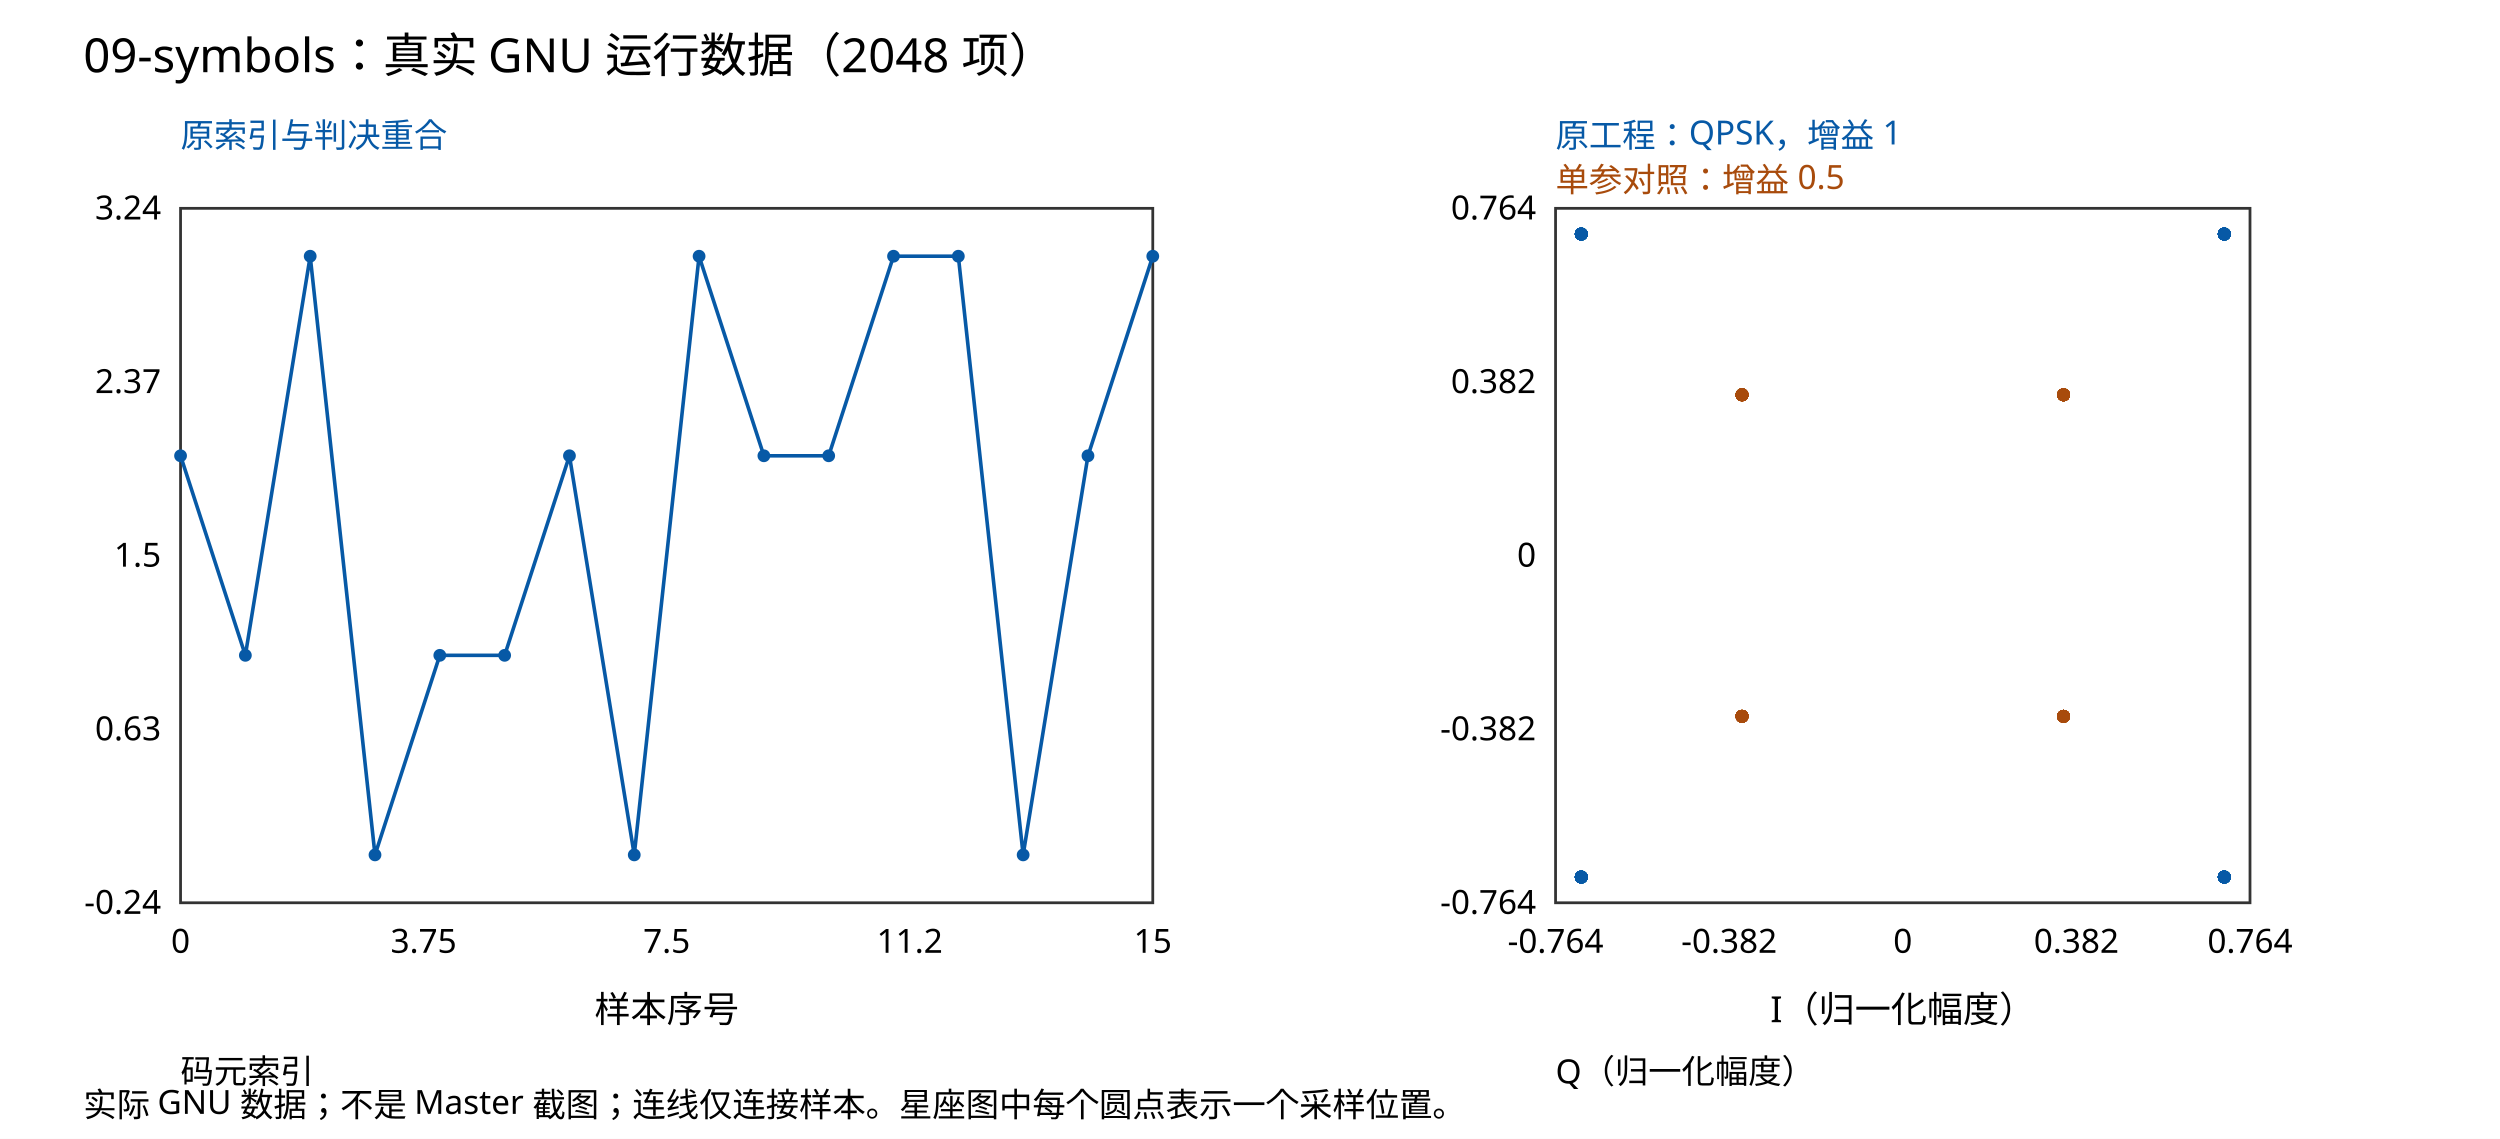
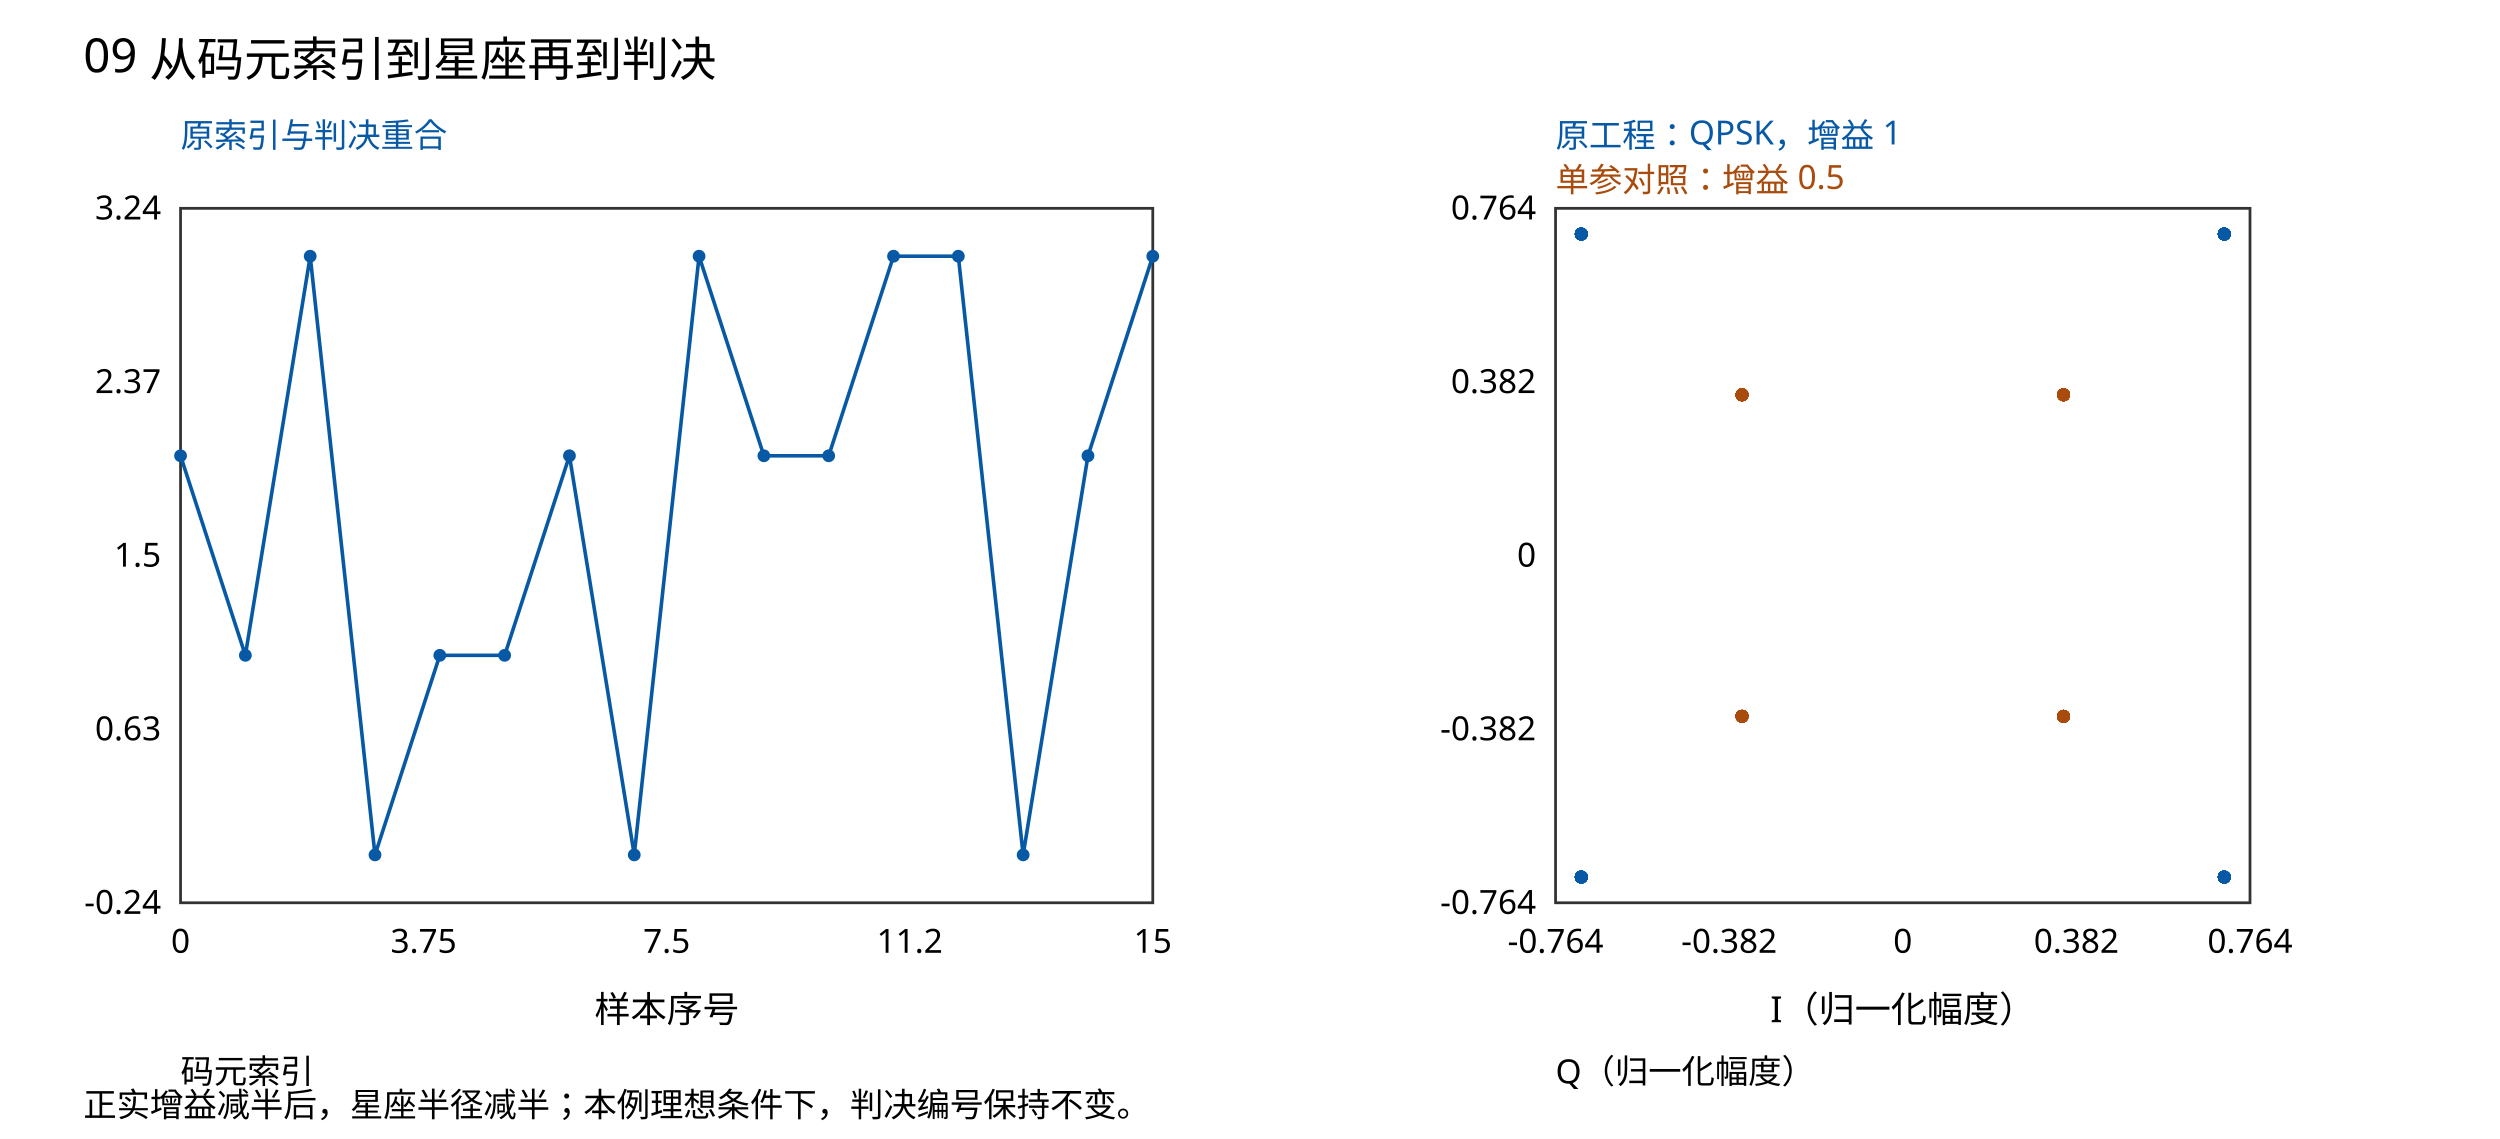
<svg xmlns="http://www.w3.org/2000/svg" width="900" height="410" viewBox="0 0 900 410">
  <rect width="100%" height="100%" fill="white" />
-   <text x="30" y="26" font-family="sans-serif" font-size="17">09-symbols：真实 GNU 运行数据（2048 项）</text>
+   <text x="30" y="26" font-family="sans-serif" font-size="17">09 从码元索引到星座再到判决</text>
  <rect x="65" y="75" width="350" height="250" fill="none" stroke="#333" />
  <text x="65.0" y="343" text-anchor="middle" font-family="sans-serif" font-size="12">0</text>
  <text x="58" y="329.0" text-anchor="end" font-family="sans-serif" font-size="12">-0.24</text>
  <text x="152.5" y="343" text-anchor="middle" font-family="sans-serif" font-size="12">3.75</text>
  <text x="58" y="266.5" text-anchor="end" font-family="sans-serif" font-size="12">0.63</text>
  <text x="240.0" y="343" text-anchor="middle" font-family="sans-serif" font-size="12">7.5</text>
  <text x="58" y="204.0" text-anchor="end" font-family="sans-serif" font-size="12">1.5</text>
  <text x="327.5" y="343" text-anchor="middle" font-family="sans-serif" font-size="12">11.2</text>
  <text x="58" y="141.5" text-anchor="end" font-family="sans-serif" font-size="12">2.37</text>
  <text x="415.0" y="343" text-anchor="middle" font-family="sans-serif" font-size="12">15</text>
  <text x="58" y="79.0" text-anchor="end" font-family="sans-serif" font-size="12">3.24</text>
  <polyline points="65.00,164.08 88.33,235.92 111.67,92.24 135.00,307.76 158.33,235.92 181.67,235.92 205.00,164.08 228.33,307.76 251.67,92.24 275.00,164.08 298.33,164.08 321.67,92.24 345.00,92.24 368.33,307.76 391.67,164.08 415.00,92.24" fill="none" stroke="#0759a6" stroke-width="1.3" />
  <circle cx="65.00" cy="164.08" r="2.3" fill="#0759a6" />
  <circle cx="88.33" cy="235.92" r="2.3" fill="#0759a6" />
  <circle cx="111.67" cy="92.24" r="2.3" fill="#0759a6" />
  <circle cx="135.00" cy="307.76" r="2.3" fill="#0759a6" />
  <circle cx="158.33" cy="235.92" r="2.3" fill="#0759a6" />
  <circle cx="181.67" cy="235.92" r="2.3" fill="#0759a6" />
  <circle cx="205.00" cy="164.08" r="2.3" fill="#0759a6" />
  <circle cx="228.33" cy="307.76" r="2.3" fill="#0759a6" />
  <circle cx="251.67" cy="92.24" r="2.3" fill="#0759a6" />
  <circle cx="275.00" cy="164.08" r="2.3" fill="#0759a6" />
  <circle cx="298.33" cy="164.08" r="2.3" fill="#0759a6" />
  <circle cx="321.67" cy="92.24" r="2.3" fill="#0759a6" />
  <circle cx="345.00" cy="92.24" r="2.3" fill="#0759a6" />
  <circle cx="368.33" cy="307.76" r="2.3" fill="#0759a6" />
  <circle cx="391.67" cy="164.08" r="2.3" fill="#0759a6" />
  <circle cx="415.00" cy="92.24" r="2.3" fill="#0759a6" />
  <text x="65" y="53" fill="#0759a6" font-family="sans-serif" font-size="12">原索引与判决重合</text>
  <text x="240.0" y="368" text-anchor="middle" font-family="sans-serif" font-size="13">样本序号</text>
  <text x="65" y="390" font-family="sans-serif" font-size="12">码元索引</text>
  <rect x="560" y="75" width="250" height="250" fill="none" stroke="#333" />
  <text x="560.0" y="343" text-anchor="middle" font-family="sans-serif" font-size="12">-0.764</text>
  <text x="553" y="329.0" text-anchor="end" font-family="sans-serif" font-size="12">-0.764</text>
  <text x="622.5" y="343" text-anchor="middle" font-family="sans-serif" font-size="12">-0.382</text>
  <text x="553" y="266.5" text-anchor="end" font-family="sans-serif" font-size="12">-0.382</text>
  <text x="685.0" y="343" text-anchor="middle" font-family="sans-serif" font-size="12">0</text>
  <text x="553" y="204.0" text-anchor="end" font-family="sans-serif" font-size="12">0</text>
  <text x="747.5" y="343" text-anchor="middle" font-family="sans-serif" font-size="12">0.382</text>
  <text x="553" y="141.5" text-anchor="end" font-family="sans-serif" font-size="12">0.382</text>
  <text x="810.0" y="343" text-anchor="middle" font-family="sans-serif" font-size="12">0.764</text>
  <text x="553" y="79.0" text-anchor="end" font-family="sans-serif" font-size="12">0.764</text>
  <circle cx="800.74" cy="315.74" r="2.3" fill="#0759a6" />
  <circle cx="569.26" cy="84.26" r="2.3" fill="#0759a6" />
  <circle cx="800.74" cy="84.26" r="2.3" fill="#0759a6" />
  <circle cx="569.26" cy="315.74" r="2.3" fill="#0759a6" />
  <circle cx="569.26" cy="84.26" r="2.3" fill="#0759a6" />
  <circle cx="569.26" cy="84.26" r="2.3" fill="#0759a6" />
  <circle cx="800.74" cy="315.74" r="2.3" fill="#0759a6" />
  <circle cx="569.26" cy="315.74" r="2.3" fill="#0759a6" />
  <circle cx="800.74" cy="84.26" r="2.3" fill="#0759a6" />
  <circle cx="800.74" cy="315.74" r="2.3" fill="#0759a6" />
  <circle cx="800.74" cy="315.74" r="2.3" fill="#0759a6" />
  <circle cx="800.74" cy="84.26" r="2.3" fill="#0759a6" />
  <circle cx="800.74" cy="84.26" r="2.3" fill="#0759a6" />
  <circle cx="569.26" cy="315.74" r="2.3" fill="#0759a6" />
  <circle cx="800.74" cy="315.74" r="2.3" fill="#0759a6" />
  <circle cx="800.74" cy="84.26" r="2.3" fill="#0759a6" />
  <circle cx="800.74" cy="315.74" r="2.3" fill="#0759a6" />
  <circle cx="569.26" cy="315.74" r="2.3" fill="#0759a6" />
  <circle cx="800.74" cy="84.26" r="2.3" fill="#0759a6" />
  <circle cx="569.26" cy="84.26" r="2.3" fill="#0759a6" />
  <circle cx="800.74" cy="315.74" r="2.3" fill="#0759a6" />
  <circle cx="800.74" cy="315.74" r="2.3" fill="#0759a6" />
  <circle cx="569.26" cy="84.26" r="2.3" fill="#0759a6" />
  <circle cx="569.26" cy="315.74" r="2.3" fill="#0759a6" />
  <circle cx="800.74" cy="84.26" r="2.3" fill="#0759a6" />
  <circle cx="569.26" cy="84.26" r="2.3" fill="#0759a6" />
  <circle cx="569.26" cy="84.26" r="2.3" fill="#0759a6" />
  <circle cx="800.74" cy="315.74" r="2.3" fill="#0759a6" />
  <circle cx="569.26" cy="315.74" r="2.3" fill="#0759a6" />
  <circle cx="800.74" cy="315.74" r="2.3" fill="#0759a6" />
  <circle cx="569.26" cy="315.74" r="2.3" fill="#0759a6" />
  <circle cx="800.74" cy="84.26" r="2.3" fill="#0759a6" />
  <circle cx="800.74" cy="84.26" r="2.3" fill="#0759a6" />
  <circle cx="569.26" cy="84.26" r="2.3" fill="#0759a6" />
  <circle cx="569.26" cy="315.74" r="2.3" fill="#0759a6" />
  <circle cx="569.26" cy="315.74" r="2.3" fill="#0759a6" />
  <circle cx="569.26" cy="84.26" r="2.3" fill="#0759a6" />
  <circle cx="800.74" cy="84.26" r="2.3" fill="#0759a6" />
  <circle cx="569.26" cy="315.74" r="2.3" fill="#0759a6" />
  <circle cx="800.74" cy="315.74" r="2.3" fill="#0759a6" />
  <circle cx="800.74" cy="84.26" r="2.3" fill="#0759a6" />
  <circle cx="569.26" cy="315.74" r="2.3" fill="#0759a6" />
  <circle cx="800.74" cy="315.74" r="2.3" fill="#0759a6" />
  <circle cx="569.26" cy="84.26" r="2.3" fill="#0759a6" />
  <circle cx="569.26" cy="84.26" r="2.3" fill="#0759a6" />
  <circle cx="800.74" cy="315.74" r="2.3" fill="#0759a6" />
  <circle cx="569.26" cy="315.74" r="2.3" fill="#0759a6" />
  <circle cx="569.26" cy="315.74" r="2.3" fill="#0759a6" />
  <circle cx="800.74" cy="84.26" r="2.3" fill="#0759a6" />
  <circle cx="800.74" cy="315.74" r="2.3" fill="#0759a6" />
  <circle cx="800.74" cy="315.74" r="2.3" fill="#0759a6" />
  <circle cx="569.26" cy="315.74" r="2.3" fill="#0759a6" />
  <circle cx="569.26" cy="315.74" r="2.3" fill="#0759a6" />
  <circle cx="569.26" cy="315.74" r="2.3" fill="#0759a6" />
  <circle cx="800.74" cy="84.26" r="2.3" fill="#0759a6" />
  <circle cx="800.74" cy="84.26" r="2.3" fill="#0759a6" />
  <circle cx="800.74" cy="315.74" r="2.3" fill="#0759a6" />
  <circle cx="800.74" cy="315.74" r="2.3" fill="#0759a6" />
  <circle cx="569.26" cy="84.26" r="2.3" fill="#0759a6" />
  <circle cx="569.26" cy="315.74" r="2.3" fill="#0759a6" />
  <circle cx="800.74" cy="84.26" r="2.3" fill="#0759a6" />
  <circle cx="569.26" cy="84.26" r="2.3" fill="#0759a6" />
  <circle cx="800.74" cy="84.26" r="2.3" fill="#0759a6" />
  <circle cx="569.26" cy="84.26" r="2.3" fill="#0759a6" />
  <circle cx="800.74" cy="315.74" r="2.3" fill="#0759a6" />
  <circle cx="800.74" cy="315.74" r="2.3" fill="#0759a6" />
  <circle cx="800.74" cy="315.74" r="2.3" fill="#0759a6" />
  <circle cx="800.74" cy="84.26" r="2.3" fill="#0759a6" />
  <circle cx="800.74" cy="315.74" r="2.3" fill="#0759a6" />
  <circle cx="800.74" cy="84.26" r="2.3" fill="#0759a6" />
  <circle cx="569.26" cy="315.74" r="2.3" fill="#0759a6" />
  <circle cx="800.74" cy="84.26" r="2.3" fill="#0759a6" />
  <circle cx="569.26" cy="315.74" r="2.3" fill="#0759a6" />
  <circle cx="569.26" cy="84.26" r="2.3" fill="#0759a6" />
  <circle cx="569.26" cy="315.74" r="2.3" fill="#0759a6" />
  <circle cx="800.74" cy="315.74" r="2.3" fill="#0759a6" />
  <circle cx="800.74" cy="84.26" r="2.3" fill="#0759a6" />
  <circle cx="569.26" cy="84.26" r="2.3" fill="#0759a6" />
  <circle cx="569.26" cy="84.26" r="2.3" fill="#0759a6" />
  <circle cx="569.26" cy="315.74" r="2.3" fill="#0759a6" />
  <circle cx="569.26" cy="84.26" r="2.3" fill="#0759a6" />
  <circle cx="569.26" cy="315.74" r="2.3" fill="#0759a6" />
  <circle cx="569.26" cy="84.26" r="2.3" fill="#0759a6" />
  <circle cx="569.26" cy="84.26" r="2.3" fill="#0759a6" />
  <circle cx="800.74" cy="84.26" r="2.3" fill="#0759a6" />
  <circle cx="569.26" cy="84.26" r="2.3" fill="#0759a6" />
  <circle cx="800.74" cy="315.74" r="2.3" fill="#0759a6" />
  <circle cx="800.74" cy="315.74" r="2.3" fill="#0759a6" />
  <circle cx="569.26" cy="315.74" r="2.3" fill="#0759a6" />
  <circle cx="569.26" cy="315.74" r="2.3" fill="#0759a6" />
  <circle cx="569.26" cy="84.26" r="2.3" fill="#0759a6" />
  <circle cx="800.74" cy="315.74" r="2.3" fill="#0759a6" />
  <circle cx="569.26" cy="84.26" r="2.3" fill="#0759a6" />
  <circle cx="800.74" cy="315.74" r="2.3" fill="#0759a6" />
  <circle cx="800.74" cy="84.26" r="2.3" fill="#0759a6" />
  <circle cx="800.74" cy="84.26" r="2.3" fill="#0759a6" />
  <circle cx="569.26" cy="315.74" r="2.3" fill="#0759a6" />
  <circle cx="569.26" cy="315.74" r="2.3" fill="#0759a6" />
  <circle cx="800.74" cy="84.26" r="2.3" fill="#0759a6" />
  <circle cx="569.26" cy="84.26" r="2.3" fill="#0759a6" />
  <circle cx="800.74" cy="84.26" r="2.3" fill="#0759a6" />
  <circle cx="800.74" cy="315.74" r="2.3" fill="#0759a6" />
  <circle cx="569.26" cy="84.26" r="2.3" fill="#0759a6" />
  <circle cx="569.26" cy="84.26" r="2.3" fill="#0759a6" />
  <circle cx="800.74" cy="84.26" r="2.3" fill="#0759a6" />
  <circle cx="800.74" cy="84.26" r="2.3" fill="#0759a6" />
  <circle cx="800.74" cy="84.26" r="2.3" fill="#0759a6" />
  <circle cx="800.74" cy="315.74" r="2.3" fill="#0759a6" />
  <circle cx="800.74" cy="84.26" r="2.3" fill="#0759a6" />
  <circle cx="569.26" cy="315.74" r="2.3" fill="#0759a6" />
  <circle cx="800.74" cy="84.26" r="2.3" fill="#0759a6" />
  <circle cx="800.74" cy="315.74" r="2.3" fill="#0759a6" />
  <circle cx="800.74" cy="315.74" r="2.3" fill="#0759a6" />
  <circle cx="569.26" cy="84.26" r="2.3" fill="#0759a6" />
  <circle cx="569.26" cy="315.74" r="2.3" fill="#0759a6" />
  <circle cx="569.26" cy="315.74" r="2.3" fill="#0759a6" />
  <circle cx="569.26" cy="315.74" r="2.3" fill="#0759a6" />
  <circle cx="800.74" cy="315.74" r="2.3" fill="#0759a6" />
  <circle cx="800.74" cy="84.26" r="2.3" fill="#0759a6" />
  <circle cx="800.74" cy="315.74" r="2.3" fill="#0759a6" />
  <circle cx="800.74" cy="84.26" r="2.3" fill="#0759a6" />
  <circle cx="569.26" cy="84.26" r="2.3" fill="#0759a6" />
  <circle cx="800.74" cy="84.26" r="2.3" fill="#0759a6" />
  <circle cx="800.74" cy="84.26" r="2.3" fill="#0759a6" />
  <circle cx="800.74" cy="315.74" r="2.3" fill="#0759a6" />
  <circle cx="800.74" cy="315.74" r="2.3" fill="#0759a6" />
  <circle cx="569.26" cy="84.26" r="2.3" fill="#0759a6" />
  <circle cx="569.26" cy="315.74" r="2.3" fill="#0759a6" />
  <text x="560" y="53" fill="#0759a6" font-family="sans-serif" font-size="12">原工程：QPSK，增益 1</text>
  <circle cx="742.87" cy="257.87" r="2.3" fill="#a84b0c" />
  <circle cx="627.13" cy="142.13" r="2.3" fill="#a84b0c" />
  <circle cx="742.87" cy="142.13" r="2.3" fill="#a84b0c" />
  <circle cx="627.13" cy="257.87" r="2.3" fill="#a84b0c" />
  <circle cx="627.13" cy="142.13" r="2.3" fill="#a84b0c" />
  <circle cx="627.13" cy="142.13" r="2.3" fill="#a84b0c" />
  <circle cx="742.87" cy="257.87" r="2.3" fill="#a84b0c" />
  <circle cx="627.13" cy="257.87" r="2.3" fill="#a84b0c" />
  <circle cx="742.87" cy="142.13" r="2.3" fill="#a84b0c" />
  <circle cx="742.87" cy="257.87" r="2.3" fill="#a84b0c" />
  <circle cx="742.87" cy="257.87" r="2.3" fill="#a84b0c" />
  <circle cx="742.87" cy="142.13" r="2.3" fill="#a84b0c" />
  <circle cx="742.87" cy="142.13" r="2.3" fill="#a84b0c" />
  <circle cx="627.13" cy="257.87" r="2.3" fill="#a84b0c" />
  <circle cx="742.87" cy="257.87" r="2.3" fill="#a84b0c" />
  <circle cx="742.87" cy="142.13" r="2.3" fill="#a84b0c" />
  <circle cx="742.87" cy="257.87" r="2.3" fill="#a84b0c" />
  <circle cx="627.13" cy="257.87" r="2.3" fill="#a84b0c" />
  <circle cx="742.87" cy="142.13" r="2.3" fill="#a84b0c" />
  <circle cx="627.13" cy="142.13" r="2.3" fill="#a84b0c" />
  <circle cx="742.87" cy="257.87" r="2.3" fill="#a84b0c" />
  <circle cx="742.87" cy="257.87" r="2.3" fill="#a84b0c" />
  <circle cx="627.13" cy="142.13" r="2.3" fill="#a84b0c" />
  <circle cx="627.13" cy="257.87" r="2.3" fill="#a84b0c" />
  <circle cx="742.87" cy="142.13" r="2.3" fill="#a84b0c" />
  <circle cx="627.13" cy="142.13" r="2.3" fill="#a84b0c" />
  <circle cx="627.13" cy="142.13" r="2.3" fill="#a84b0c" />
  <circle cx="742.87" cy="257.87" r="2.3" fill="#a84b0c" />
  <circle cx="627.13" cy="257.87" r="2.3" fill="#a84b0c" />
  <circle cx="742.87" cy="257.87" r="2.3" fill="#a84b0c" />
  <circle cx="627.13" cy="257.87" r="2.3" fill="#a84b0c" />
  <circle cx="742.87" cy="142.13" r="2.3" fill="#a84b0c" />
  <circle cx="742.87" cy="142.13" r="2.3" fill="#a84b0c" />
  <circle cx="627.13" cy="142.13" r="2.3" fill="#a84b0c" />
  <circle cx="627.13" cy="257.87" r="2.3" fill="#a84b0c" />
  <circle cx="627.13" cy="257.87" r="2.3" fill="#a84b0c" />
  <circle cx="627.13" cy="142.13" r="2.3" fill="#a84b0c" />
  <circle cx="742.87" cy="142.13" r="2.3" fill="#a84b0c" />
  <circle cx="627.13" cy="257.87" r="2.3" fill="#a84b0c" />
  <circle cx="742.87" cy="257.87" r="2.3" fill="#a84b0c" />
  <circle cx="742.87" cy="142.13" r="2.3" fill="#a84b0c" />
  <circle cx="627.13" cy="257.87" r="2.3" fill="#a84b0c" />
  <circle cx="742.87" cy="257.87" r="2.3" fill="#a84b0c" />
  <circle cx="627.13" cy="142.13" r="2.3" fill="#a84b0c" />
  <circle cx="627.13" cy="142.13" r="2.3" fill="#a84b0c" />
  <circle cx="742.87" cy="257.87" r="2.3" fill="#a84b0c" />
  <circle cx="627.13" cy="257.87" r="2.3" fill="#a84b0c" />
  <circle cx="627.13" cy="257.87" r="2.3" fill="#a84b0c" />
  <circle cx="742.87" cy="142.13" r="2.3" fill="#a84b0c" />
  <circle cx="742.87" cy="257.87" r="2.3" fill="#a84b0c" />
  <circle cx="742.87" cy="257.87" r="2.3" fill="#a84b0c" />
  <circle cx="627.13" cy="257.87" r="2.3" fill="#a84b0c" />
  <circle cx="627.13" cy="257.87" r="2.3" fill="#a84b0c" />
  <circle cx="627.13" cy="257.87" r="2.3" fill="#a84b0c" />
  <circle cx="742.87" cy="142.13" r="2.3" fill="#a84b0c" />
  <circle cx="742.87" cy="142.13" r="2.3" fill="#a84b0c" />
  <circle cx="742.87" cy="257.87" r="2.3" fill="#a84b0c" />
  <circle cx="742.87" cy="257.87" r="2.3" fill="#a84b0c" />
  <circle cx="627.13" cy="142.13" r="2.3" fill="#a84b0c" />
  <circle cx="627.13" cy="257.87" r="2.3" fill="#a84b0c" />
  <circle cx="742.87" cy="142.13" r="2.3" fill="#a84b0c" />
  <circle cx="627.13" cy="142.13" r="2.3" fill="#a84b0c" />
  <circle cx="742.87" cy="142.13" r="2.3" fill="#a84b0c" />
  <circle cx="627.13" cy="142.13" r="2.3" fill="#a84b0c" />
  <circle cx="742.87" cy="257.87" r="2.3" fill="#a84b0c" />
  <circle cx="742.87" cy="257.87" r="2.3" fill="#a84b0c" />
  <circle cx="742.87" cy="257.87" r="2.3" fill="#a84b0c" />
  <circle cx="742.87" cy="142.13" r="2.3" fill="#a84b0c" />
  <circle cx="742.87" cy="257.87" r="2.3" fill="#a84b0c" />
  <circle cx="742.87" cy="142.13" r="2.3" fill="#a84b0c" />
  <circle cx="627.13" cy="257.87" r="2.3" fill="#a84b0c" />
  <circle cx="742.87" cy="142.13" r="2.3" fill="#a84b0c" />
  <circle cx="627.13" cy="257.87" r="2.3" fill="#a84b0c" />
  <circle cx="627.13" cy="142.13" r="2.3" fill="#a84b0c" />
  <circle cx="627.13" cy="257.87" r="2.3" fill="#a84b0c" />
  <circle cx="742.87" cy="257.87" r="2.3" fill="#a84b0c" />
  <circle cx="742.87" cy="142.13" r="2.3" fill="#a84b0c" />
  <circle cx="627.13" cy="142.13" r="2.3" fill="#a84b0c" />
  <circle cx="627.13" cy="142.13" r="2.3" fill="#a84b0c" />
  <circle cx="627.13" cy="257.87" r="2.3" fill="#a84b0c" />
  <circle cx="627.13" cy="142.13" r="2.3" fill="#a84b0c" />
  <circle cx="627.13" cy="257.87" r="2.3" fill="#a84b0c" />
  <circle cx="627.13" cy="142.13" r="2.3" fill="#a84b0c" />
  <circle cx="627.13" cy="142.13" r="2.3" fill="#a84b0c" />
  <circle cx="742.87" cy="142.13" r="2.3" fill="#a84b0c" />
  <circle cx="627.13" cy="142.13" r="2.3" fill="#a84b0c" />
  <circle cx="742.87" cy="257.87" r="2.3" fill="#a84b0c" />
  <circle cx="742.87" cy="257.87" r="2.3" fill="#a84b0c" />
  <circle cx="627.13" cy="257.87" r="2.3" fill="#a84b0c" />
  <circle cx="627.13" cy="257.87" r="2.3" fill="#a84b0c" />
  <circle cx="627.13" cy="142.13" r="2.3" fill="#a84b0c" />
  <circle cx="742.87" cy="257.87" r="2.3" fill="#a84b0c" />
  <circle cx="627.13" cy="142.13" r="2.3" fill="#a84b0c" />
  <circle cx="742.87" cy="257.87" r="2.3" fill="#a84b0c" />
  <circle cx="742.87" cy="142.13" r="2.3" fill="#a84b0c" />
  <circle cx="742.87" cy="142.13" r="2.3" fill="#a84b0c" />
  <circle cx="627.13" cy="257.87" r="2.3" fill="#a84b0c" />
  <circle cx="627.13" cy="257.87" r="2.3" fill="#a84b0c" />
  <circle cx="742.87" cy="142.13" r="2.3" fill="#a84b0c" />
  <circle cx="627.13" cy="142.13" r="2.3" fill="#a84b0c" />
  <circle cx="742.87" cy="142.13" r="2.3" fill="#a84b0c" />
  <circle cx="742.87" cy="257.87" r="2.3" fill="#a84b0c" />
  <circle cx="627.13" cy="142.13" r="2.3" fill="#a84b0c" />
  <circle cx="627.13" cy="142.13" r="2.3" fill="#a84b0c" />
  <circle cx="742.87" cy="142.13" r="2.3" fill="#a84b0c" />
  <circle cx="742.87" cy="142.13" r="2.3" fill="#a84b0c" />
  <circle cx="742.87" cy="142.13" r="2.3" fill="#a84b0c" />
  <circle cx="742.87" cy="257.87" r="2.3" fill="#a84b0c" />
  <circle cx="742.87" cy="142.13" r="2.3" fill="#a84b0c" />
  <circle cx="627.13" cy="257.87" r="2.3" fill="#a84b0c" />
  <circle cx="742.87" cy="142.13" r="2.3" fill="#a84b0c" />
  <circle cx="742.87" cy="257.87" r="2.3" fill="#a84b0c" />
  <circle cx="742.87" cy="257.87" r="2.3" fill="#a84b0c" />
  <circle cx="627.13" cy="142.13" r="2.3" fill="#a84b0c" />
  <circle cx="627.13" cy="257.87" r="2.3" fill="#a84b0c" />
  <circle cx="627.13" cy="257.87" r="2.3" fill="#a84b0c" />
  <circle cx="627.13" cy="257.87" r="2.3" fill="#a84b0c" />
  <circle cx="742.87" cy="257.87" r="2.3" fill="#a84b0c" />
  <circle cx="742.87" cy="142.13" r="2.3" fill="#a84b0c" />
  <circle cx="742.87" cy="257.87" r="2.3" fill="#a84b0c" />
  <circle cx="742.87" cy="142.13" r="2.3" fill="#a84b0c" />
  <circle cx="627.13" cy="142.13" r="2.3" fill="#a84b0c" />
  <circle cx="742.87" cy="142.13" r="2.3" fill="#a84b0c" />
  <circle cx="742.87" cy="142.13" r="2.3" fill="#a84b0c" />
  <circle cx="742.87" cy="257.87" r="2.3" fill="#a84b0c" />
  <circle cx="742.87" cy="257.87" r="2.3" fill="#a84b0c" />
  <circle cx="627.13" cy="142.13" r="2.3" fill="#a84b0c" />
  <circle cx="627.13" cy="257.87" r="2.3" fill="#a84b0c" />
  <text x="560" y="69" fill="#a84b0c" font-family="sans-serif" font-size="12">单参对照：增益 0.5</text>
  <text x="685.0" y="368" text-anchor="middle" font-family="sans-serif" font-size="13">I（归一化幅度）</text>
  <text x="560" y="390" font-family="sans-serif" font-size="12">Q（归一化幅度）</text>
-   <text x="30" y="402" font-family="sans-serif" font-size="12">实际 GNU 数据；不是 Master 截图；连线仅连接样本。星座图中每个圆点表示一个采样位置。</text>
+   <text x="30" y="402" font-family="sans-serif" font-size="12">正实增益减半后，星座半径减半；本例理想条件下，判决编号保持不变。</text>
</svg>
